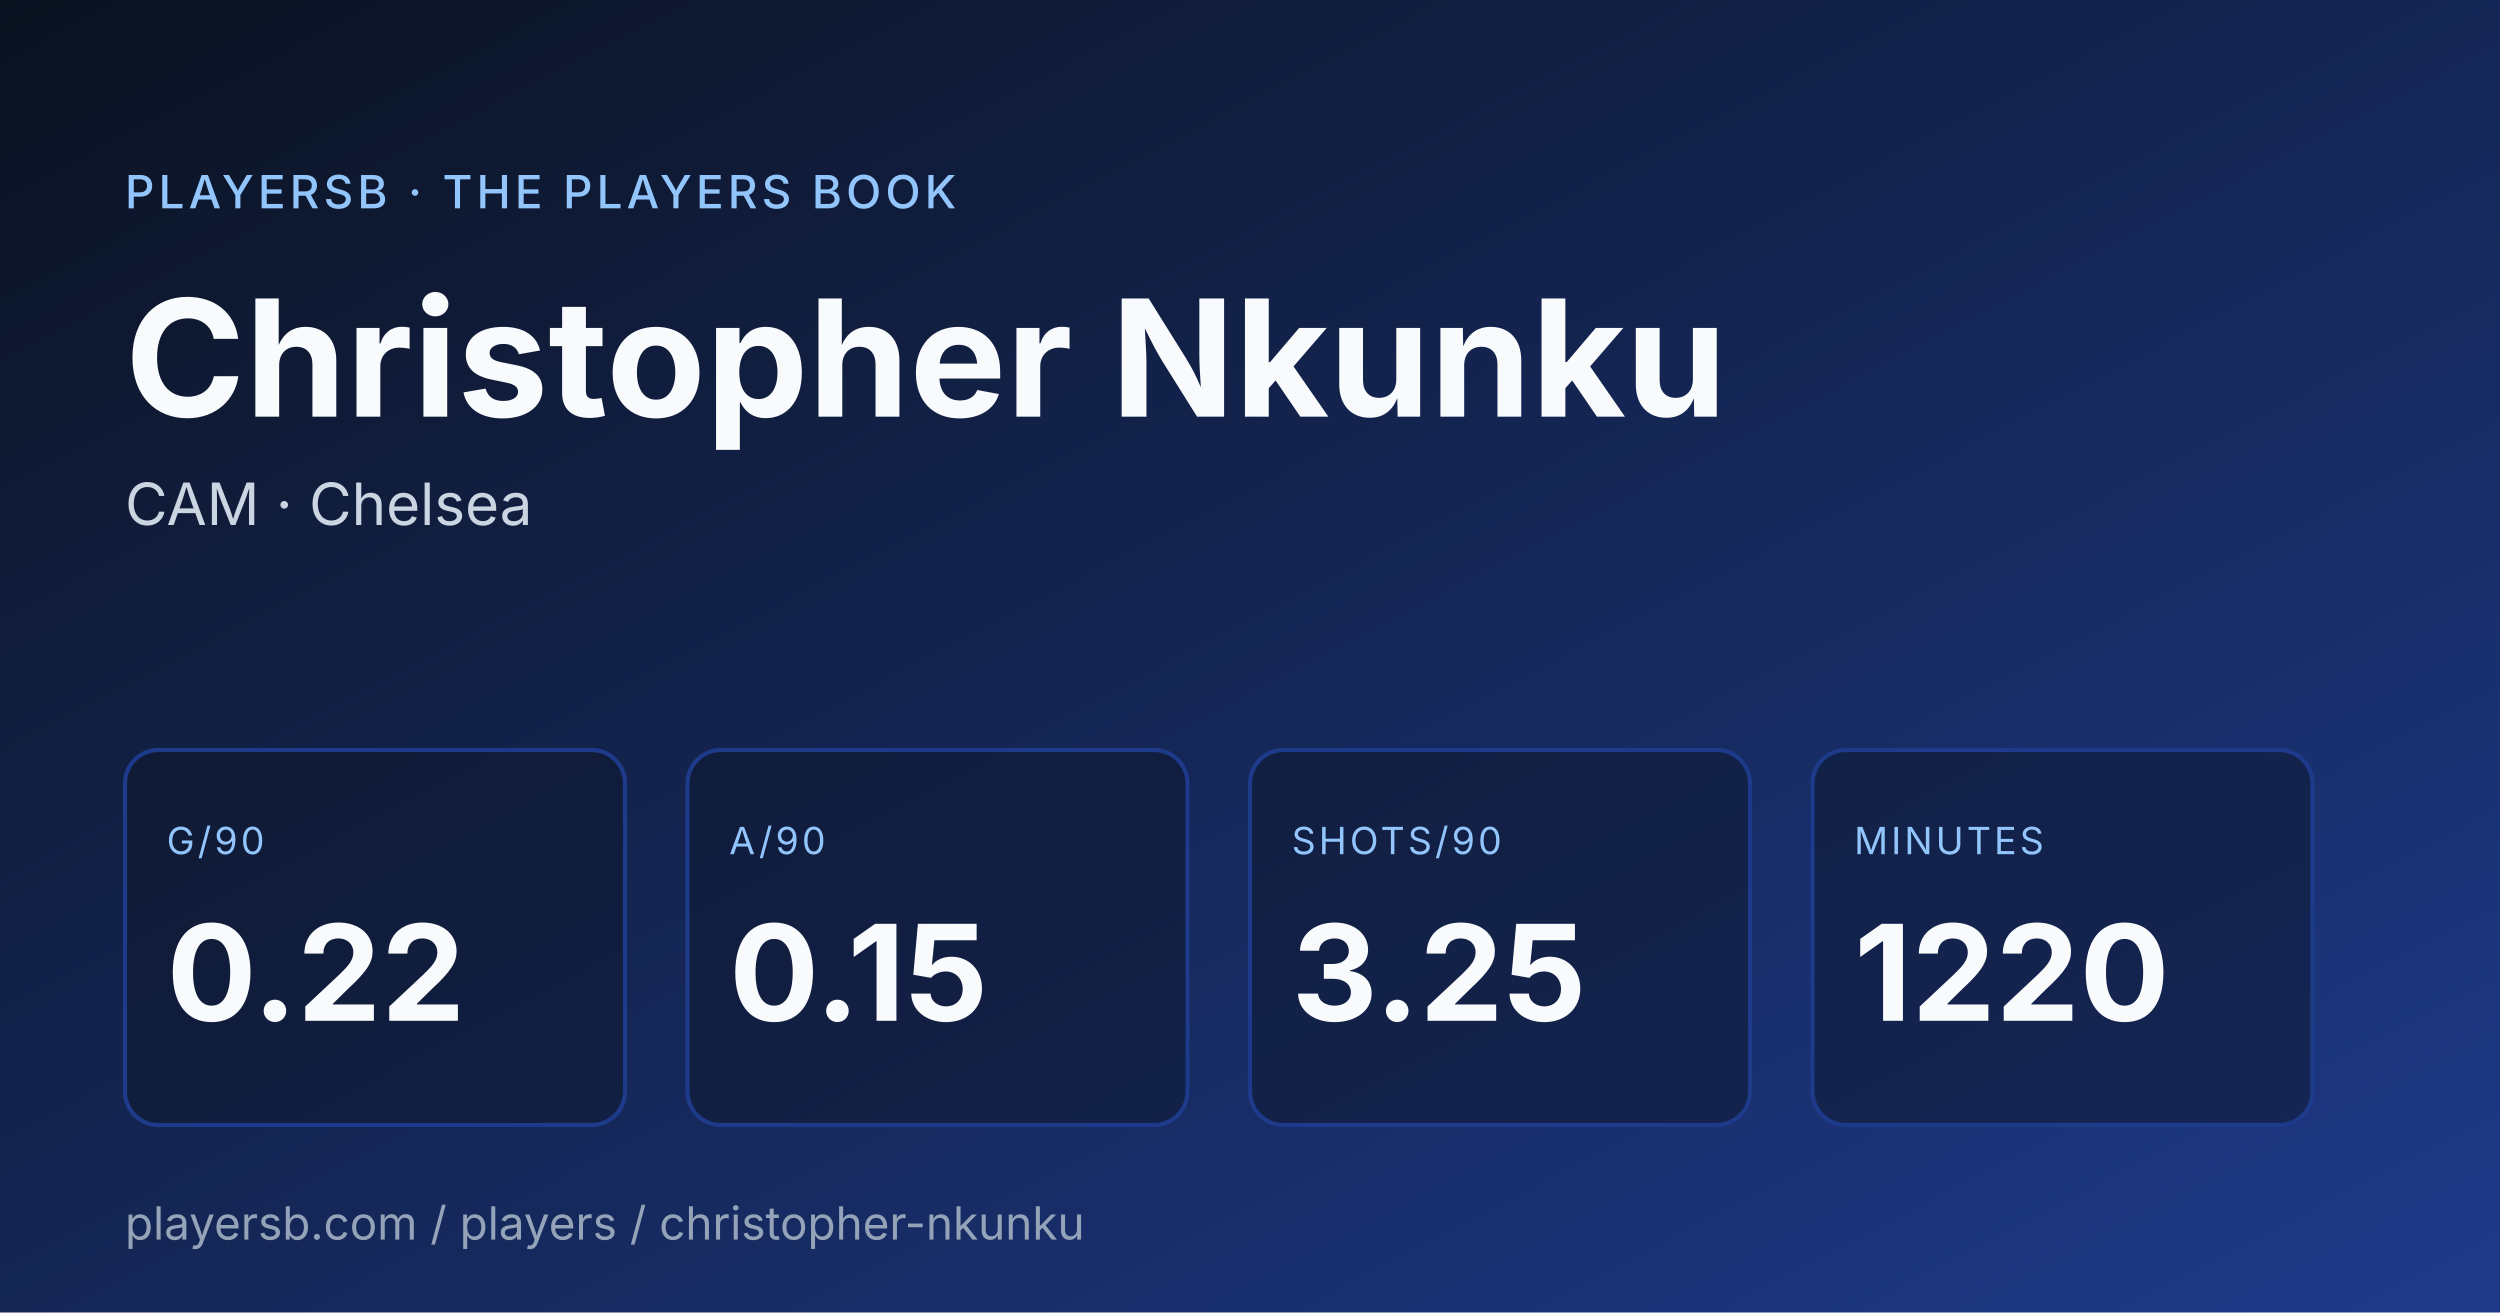
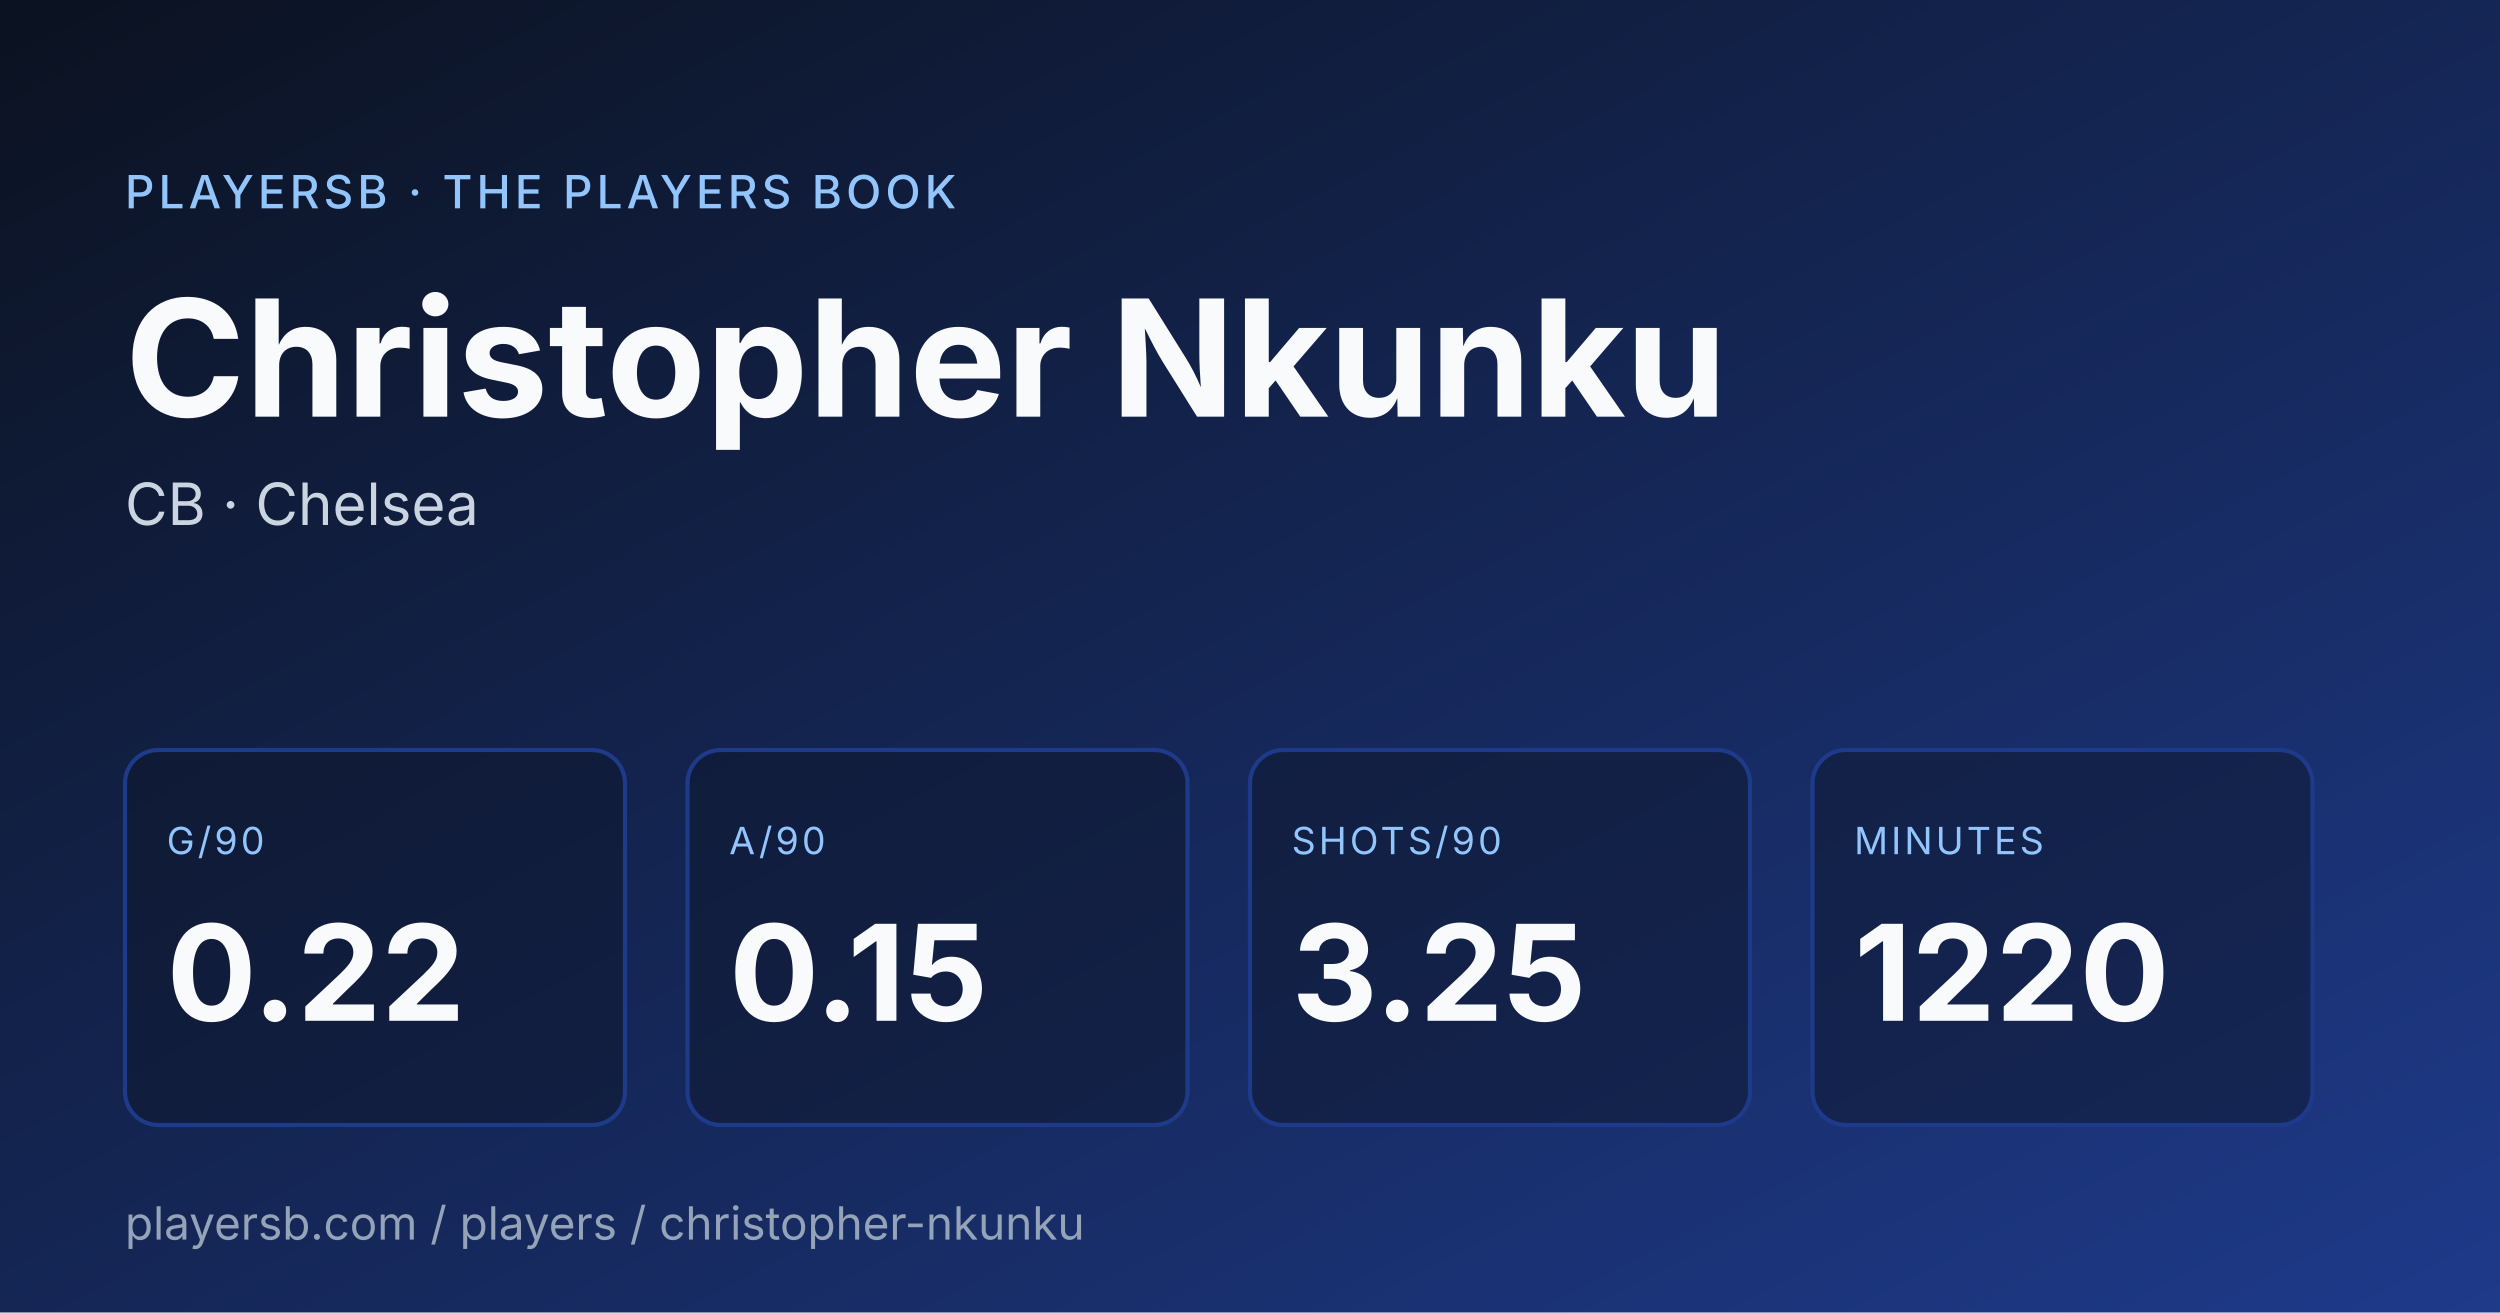
<svg xmlns="http://www.w3.org/2000/svg" width="1200" height="630" viewBox="0 0 1200 630" role="img" aria-label="PlayersB share card for Christopher Nkunku">
  <defs>
    <linearGradient id="bg" x1="0" y1="0" x2="1" y2="1">
      <stop offset="0%" stop-color="#0b1220" />
      <stop offset="100%" stop-color="#1e3a8a" />
    </linearGradient>
  </defs>
  <rect width="1200" height="630" fill="url(#bg)" />
  <g font-family="Inter, system-ui, sans-serif" fill="#f8fafc">
    <text x="60" y="100" font-size="22" font-weight="500" fill="#93c5fd" letter-spacing="2">PLAYERSB · THE PLAYERS BOOK</text>
    <text x="60" y="200" font-size="78" font-weight="700">Christopher Nkunku</text>
-     <text x="60" y="252" font-size="28" fill="#cbd5e1">CAM · Chelsea</text>
+     <text x="60" y="252" font-size="28" fill="#cbd5e1">CB · Chelsea</text>
    <g transform="translate(60, 360)">
      <rect width="240" height="180" rx="16" fill="#0f172a" fill-opacity="0.5" stroke="#1e3a8a" stroke-width="2" />
      <text x="20" y="50" font-size="18" fill="#93c5fd" letter-spacing="1.5">G/90</text>
      <text x="20" y="130" font-size="64" font-weight="700">0.22</text>
    </g>
    <g transform="translate(330, 360)">
      <rect width="240" height="180" rx="16" fill="#0f172a" fill-opacity="0.5" stroke="#1e3a8a" stroke-width="2" />
      <text x="20" y="50" font-size="18" fill="#93c5fd" letter-spacing="1.5">A/90</text>
      <text x="20" y="130" font-size="64" font-weight="700">0.15</text>
    </g>
    <g transform="translate(600, 360)">
      <rect width="240" height="180" rx="16" fill="#0f172a" fill-opacity="0.5" stroke="#1e3a8a" stroke-width="2" />
      <text x="20" y="50" font-size="18" fill="#93c5fd" letter-spacing="1.5">SHOTS/90</text>
      <text x="20" y="130" font-size="64" font-weight="700">3.25</text>
    </g>
    <g transform="translate(870, 360)">
      <rect width="240" height="180" rx="16" fill="#0f172a" fill-opacity="0.5" stroke="#1e3a8a" stroke-width="2" />
      <text x="20" y="50" font-size="18" fill="#93c5fd" letter-spacing="1.5">MINUTES</text>
      <text x="20" y="130" font-size="64" font-weight="700">1220</text>
    </g>
    <text x="60" y="595" font-size="22" fill="#94a3b8">playersb.com / players / christopher-nkunku</text>
  </g>
</svg>
